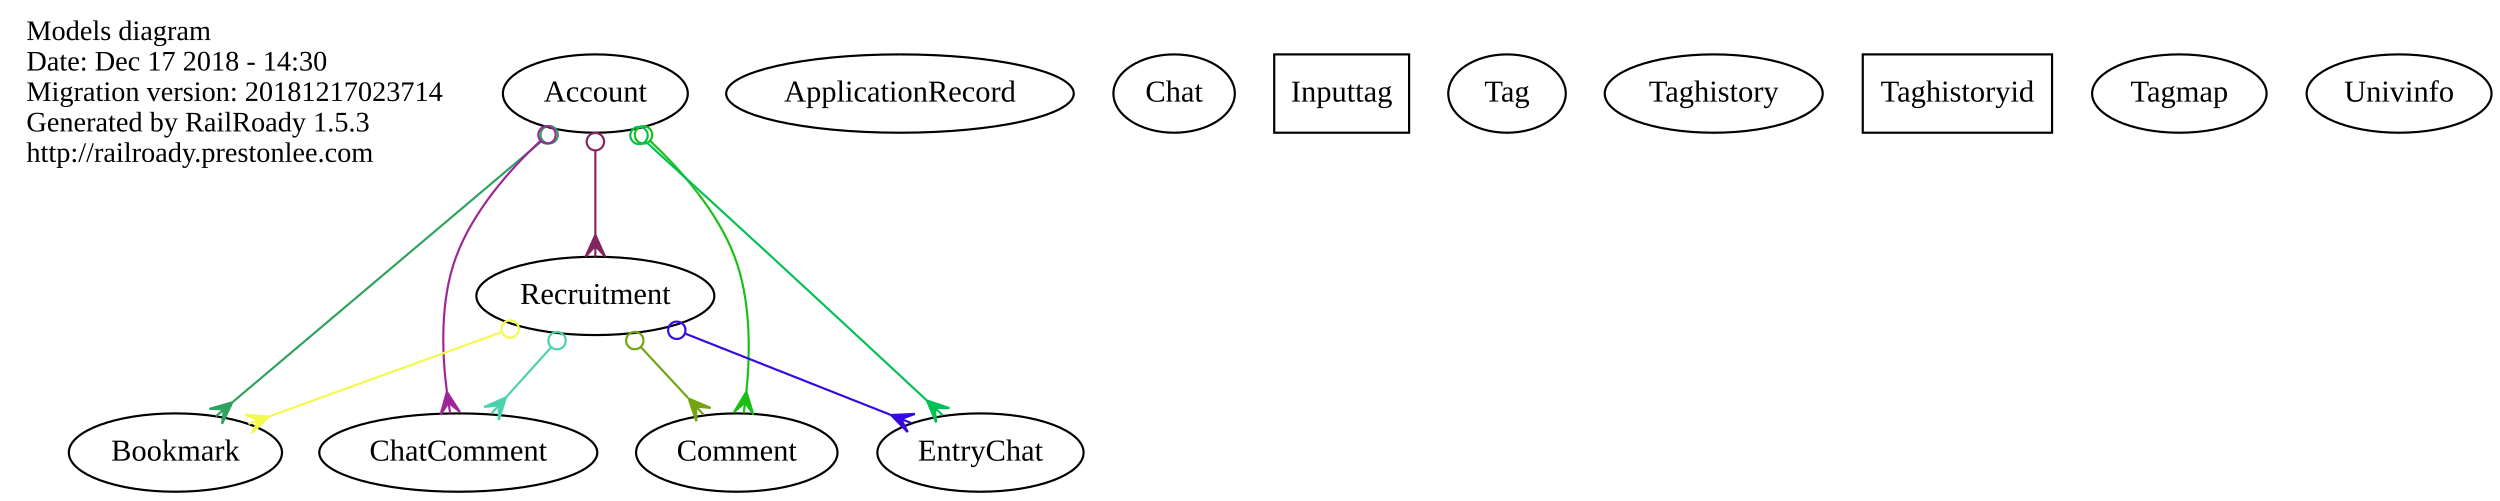
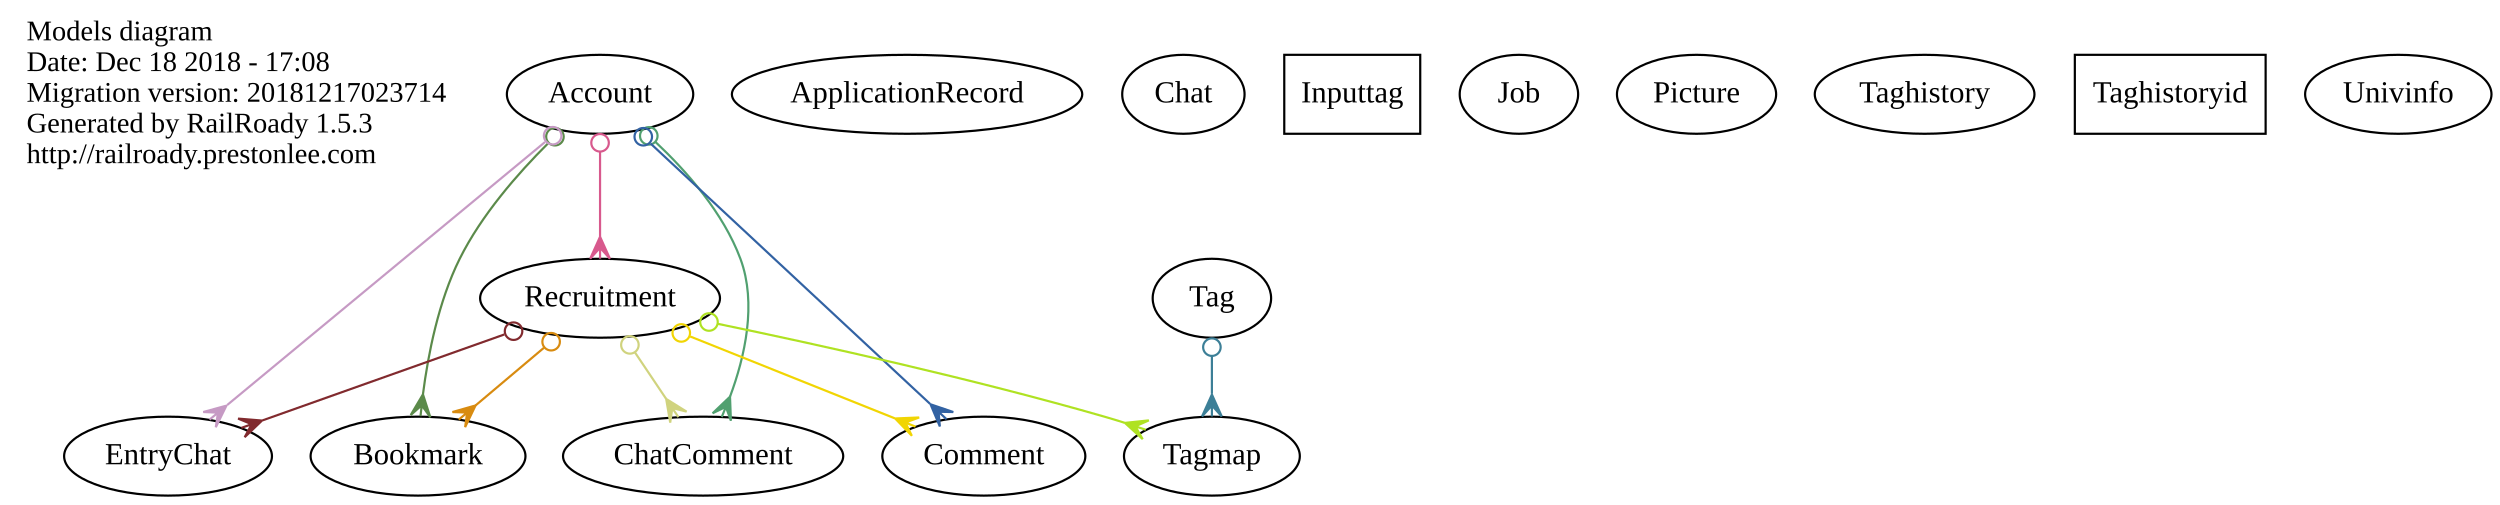
- <svg xmlns="http://www.w3.org/2000/svg" width="1149pt" height="230pt" viewBox="0.00 0.00 1148.75 230.00">
+ <svg xmlns="http://www.w3.org/2000/svg" width="1140pt" height="230pt" viewBox="0.00 0.00 1139.75 230.00">
  <g id="graph0" class="graph" transform="scale(1 1) rotate(0) translate(4 226)">
-     <polygon fill="none" stroke="none" points="-4,4 -4,-226 1144.75,-226 1144.75,4 -4,4" />
+     <polygon fill="none" stroke="none" points="-4,4 -4,-226 1135.75,-226 1135.75,4 -4,4" />
    <g id="node1" class="node">
      <text text-anchor="start" x="8" y="-207.6" font-family="Times New Roman,serif" font-size="13.00">Models diagram</text>
-       <text text-anchor="start" x="8" y="-193.6" font-family="Times New Roman,serif" font-size="13.00">Date: Dec 17 2018 - 14:30</text>
+       <text text-anchor="start" x="8" y="-193.6" font-family="Times New Roman,serif" font-size="13.00">Date: Dec 18 2018 - 17:08</text>
      <text text-anchor="start" x="8" y="-179.6" font-family="Times New Roman,serif" font-size="13.00">Migration version: 20181217023714</text>
      <text text-anchor="start" x="8" y="-165.6" font-family="Times New Roman,serif" font-size="13.00">Generated by RailRoady 1.5.3</text>
      <text text-anchor="start" x="8" y="-151.6" font-family="Times New Roman,serif" font-size="13.00">http://railroady.prestonlee.com</text>
    </g>
    <g id="node2" class="node">
      <ellipse fill="none" stroke="black" cx="269.5" cy="-183" rx="42.494" ry="18" />
      <text text-anchor="middle" x="269.5" y="-179.3" font-family="Times New Roman,serif" font-size="14.00">Account</text>
    </g>
    <g id="node4" class="node">
-       <ellipse fill="none" stroke="black" cx="76.5" cy="-18" rx="48.993" ry="18" />
-       <text text-anchor="middle" x="76.5" y="-14.3" font-family="Times New Roman,serif" font-size="14.00">Bookmark</text>
+       <ellipse fill="none" stroke="black" cx="186.5" cy="-18" rx="48.993" ry="18" />
+       <text text-anchor="middle" x="186.5" y="-14.3" font-family="Times New Roman,serif" font-size="14.00">Bookmark</text>
    </g>
    <g id="edge5" class="edge">
-       <path fill="none" stroke="#2ea25e" d="M244.926,-161.246C208.507,-130.488 140.481,-73.035 102.988,-41.371" />
-       <ellipse fill="none" stroke="#2ea25e" cx="248.287" cy="-164.084" rx="4" ry="4" />
-       <polygon fill="#2ea25e" stroke="#2ea25e" points="102.672,-41.104 97.936,-31.214 98.852,-37.878 95.032,-34.652 95.032,-34.652 95.032,-34.652 98.852,-37.878 92.129,-38.09 102.672,-41.104 102.672,-41.104" />
+       <path fill="none" stroke="#5b8a4a" d="M245.697,-160.532C231.925,-146.816 215.408,-127.913 205.5,-108 195.851,-88.608 191.088,-64.462 188.744,-46.215" />
+       <ellipse fill="none" stroke="#5b8a4a" cx="248.928" cy="-163.668" rx="4" ry="4" />
+       <polygon fill="#5b8a4a" stroke="#5b8a4a" points="188.74,-46.171 192.098,-35.732 188.183,-41.202 187.626,-36.233 187.626,-36.233 187.626,-36.233 188.183,-41.202 183.154,-36.735 188.74,-46.171 188.74,-46.171" />
    </g>
    <g id="node6" class="node">
-       <ellipse fill="none" stroke="black" cx="206.5" cy="-18" rx="63.889" ry="18" />
-       <text text-anchor="middle" x="206.5" y="-14.3" font-family="Times New Roman,serif" font-size="14.00">ChatComment</text>
+       <ellipse fill="none" stroke="black" cx="316.5" cy="-18" rx="63.889" ry="18" />
+       <text text-anchor="middle" x="316.5" y="-14.3" font-family="Times New Roman,serif" font-size="14.00">ChatComment</text>
    </g>
    <g id="edge4" class="edge">
-       <path fill="none" stroke="#9d2799" d="M244.262,-161.292C229.906,-147.812 213.281,-128.892 205.5,-108 198.106,-88.148 198.918,-64.035 201.268,-45.917" />
-       <ellipse fill="none" stroke="#9d2799" cx="247.282" cy="-164.036" rx="4" ry="4" />
-       <polygon fill="#9d2799" stroke="#9d2799" points="201.269,-45.906 207.227,-36.699 202.024,-40.963 202.778,-36.02 202.778,-36.02 202.778,-36.02 202.024,-40.963 198.33,-35.341 201.269,-45.906 201.269,-45.906" />
+       <path fill="none" stroke="#51a070" d="M294.738,-161.292C309.094,-147.812 325.719,-128.892 333.5,-108 341.097,-87.602 335.515,-63.252 328.781,-45.182" />
+       <ellipse fill="none" stroke="#51a070" cx="291.718" cy="-164.036" rx="4" ry="4" />
+       <polygon fill="#51a070" stroke="#51a070" points="328.756,-45.121 329.167,-34.163 326.877,-40.488 324.997,-35.855 324.997,-35.855 324.997,-35.855 326.877,-40.488 320.827,-37.546 328.756,-45.121 328.756,-45.121" />
    </g>
    <g id="node7" class="node">
-       <ellipse fill="none" stroke="black" cx="334.5" cy="-18" rx="46.292" ry="18" />
-       <text text-anchor="middle" x="334.5" y="-14.3" font-family="Times New Roman,serif" font-size="14.00">Comment</text>
+       <ellipse fill="none" stroke="black" cx="444.5" cy="-18" rx="46.292" ry="18" />
+       <text text-anchor="middle" x="444.5" y="-14.3" font-family="Times New Roman,serif" font-size="14.00">Comment</text>
    </g>
    <g id="edge2" class="edge">
-       <path fill="none" stroke="#1abf14" d="M294.655,-161.261C308.979,-147.77 325.602,-128.847 333.5,-108 340.97,-88.282 340.761,-64.299 338.937,-46.199" />
-       <ellipse fill="none" stroke="#1abf14" cx="291.645" cy="-164.005" rx="4" ry="4" />
-       <polygon fill="#1abf14" stroke="#1abf14" points="338.908,-45.965 342.15,-35.489 338.296,-41.002 337.684,-36.04 337.684,-36.04 337.684,-36.04 338.296,-41.002 333.218,-36.59 338.908,-45.965 338.908,-45.965" />
+       <path fill="none" stroke="#3262a3" d="M292.55,-160.53C325.568,-129.776 386.069,-73.424 419.916,-41.899" />
+       <ellipse fill="none" stroke="#3262a3" cx="289.207" cy="-163.645" rx="4" ry="4" />
+       <polygon fill="#3262a3" stroke="#3262a3" points="420.196,-41.637 430.581,-38.114 423.855,-38.229 427.514,-34.821 427.514,-34.821 427.514,-34.821 423.855,-38.229 424.447,-31.528 420.196,-41.637 420.196,-41.637" />
    </g>
    <g id="node8" class="node">
-       <ellipse fill="none" stroke="black" cx="446.5" cy="-18" rx="47.392" ry="18" />
-       <text text-anchor="middle" x="446.5" y="-14.3" font-family="Times New Roman,serif" font-size="14.00">EntryChat</text>
+       <ellipse fill="none" stroke="black" cx="72.5" cy="-18" rx="47.392" ry="18" />
+       <text text-anchor="middle" x="72.5" y="-14.3" font-family="Times New Roman,serif" font-size="14.00">EntryChat</text>
    </g>
    <g id="edge3" class="edge">
-       <path fill="none" stroke="#02c154" d="M292.724,-160.865C308.94,-146.088 331.074,-125.878 350.5,-108 374.752,-85.681 402.334,-60.088 421.69,-42.093" />
-       <ellipse fill="none" stroke="#02c154" cx="289.557" cy="-163.751" rx="4" ry="4" />
-       <polygon fill="#02c154" stroke="#02c154" points="421.87,-41.926 432.257,-38.411 425.531,-38.521 429.193,-35.116 429.193,-35.116 429.193,-35.116 425.531,-38.521 426.128,-31.821 421.87,-41.926 421.87,-41.926" />
+       <path fill="none" stroke="#c69ac4" d="M244.417,-161.246C207.243,-130.488 137.807,-73.035 99.537,-41.371" />
+       <ellipse fill="none" stroke="#c69ac4" cx="247.885" cy="-164.115" rx="4" ry="4" />
+       <polygon fill="#c69ac4" stroke="#c69ac4" points="99.121,-41.027 94.285,-31.185 95.269,-37.839 91.416,-34.652 91.416,-34.652 91.416,-34.652 95.269,-37.839 88.548,-38.119 99.121,-41.027 99.121,-41.027" />
    </g>
-     <g id="node10" class="node">
+     <g id="node12" class="node">
      <ellipse fill="none" stroke="black" cx="269.5" cy="-90" rx="54.691" ry="18" />
      <text text-anchor="middle" x="269.5" y="-86.3" font-family="Times New Roman,serif" font-size="14.00">Recruitment</text>
    </g>
    <g id="edge1" class="edge">
-       <path fill="none" stroke="#832561" d="M269.5,-156.729C269.5,-144.725 269.5,-130.362 269.5,-118.129" />
-       <ellipse fill="none" stroke="#832561" cx="269.5" cy="-160.884" rx="4" ry="4" />
-       <polygon fill="#832561" stroke="#832561" points="269.5,-118.04 274,-108.04 269.5,-113.04 269.5,-108.04 269.5,-108.04 269.5,-108.04 269.5,-113.04 265,-108.04 269.5,-118.04 269.5,-118.04" />
+       <path fill="none" stroke="#d8598d" d="M269.5,-156.729C269.5,-144.725 269.5,-130.362 269.5,-118.129" />
+       <ellipse fill="none" stroke="#d8598d" cx="269.5" cy="-160.884" rx="4" ry="4" />
+       <polygon fill="#d8598d" stroke="#d8598d" points="269.5,-118.04 274,-108.04 269.5,-113.04 269.5,-108.04 269.5,-108.04 269.5,-108.04 269.5,-113.04 265,-108.04 269.5,-118.04 269.5,-118.04" />
    </g>
    <g id="node3" class="node">
      <ellipse fill="none" stroke="black" cx="409.5" cy="-183" rx="79.886" ry="18" />
      <text text-anchor="middle" x="409.5" y="-179.3" font-family="Times New Roman,serif" font-size="14.00">ApplicationRecord</text>
    </g>
    <g id="node5" class="node">
      <ellipse fill="none" stroke="black" cx="535.5" cy="-183" rx="27.895" ry="18" />
      <text text-anchor="middle" x="535.5" y="-179.3" font-family="Times New Roman,serif" font-size="14.00">Chat</text>
    </g>
    <g id="node9" class="node">
      <polygon fill="none" stroke="black" points="643.5,-201 581.5,-201 581.5,-165 643.5,-165 643.5,-201" />
      <text text-anchor="middle" x="612.5" y="-179.3" font-family="Times New Roman,serif" font-size="14.00">Inputtag</text>
    </g>
-     <g id="edge9" class="edge">
-       <path fill="none" stroke="#f4fa49" d="M226.378,-73.36C194.533,-61.81 151.375,-46.157 119.548,-34.613" />
-       <ellipse fill="none" stroke="#f4fa49" cx="230.341" cy="-74.797" rx="4" ry="4" />
-       <polygon fill="#f4fa49" stroke="#f4fa49" points="119.46,-34.581 111.594,-26.942 114.76,-32.877 110.059,-31.172 110.059,-31.172 110.059,-31.172 114.76,-32.877 108.525,-35.402 119.46,-34.581 119.46,-34.581" />
+     <g id="node10" class="node">
+       <ellipse fill="none" stroke="black" cx="688.5" cy="-183" rx="27" ry="18" />
+       <text text-anchor="middle" x="688.5" y="-179.3" font-family="Times New Roman,serif" font-size="14.00">Job</text>
+     </g>
+     <g id="node11" class="node">
+       <ellipse fill="none" stroke="black" cx="769.5" cy="-183" rx="36.294" ry="18" />
+       <text text-anchor="middle" x="769.5" y="-179.3" font-family="Times New Roman,serif" font-size="14.00">Picture</text>
+     </g>
+     <g id="edge10" class="edge">
+       <path fill="none" stroke="#d88b10" d="M243.924,-67.43C234.019,-59.076 222.687,-49.519 212.721,-41.114" />
+       <ellipse fill="none" stroke="#d88b10" cx="247.192" cy="-70.186" rx="4" ry="4" />
+       <polygon fill="#d88b10" stroke="#d88b10" points="212.72,-41.113 207.976,-31.226 208.897,-37.889 205.075,-34.666 205.075,-34.666 205.075,-34.666 208.897,-37.889 202.174,-38.106 212.72,-41.113 212.72,-41.113" />
    </g>
    <g id="edge8" class="edge">
-       <path fill="none" stroke="#48d3ad" d="M248.974,-66.194C242.469,-58.965 235.25,-50.944 228.637,-43.596" />
-       <ellipse fill="none" stroke="#48d3ad" cx="251.894" cy="-69.438" rx="4" ry="4" />
-       <polygon fill="#48d3ad" stroke="#48d3ad" points="228.45,-43.389 225.105,-32.946 225.105,-39.673 221.761,-35.956 221.761,-35.956 221.761,-35.956 225.105,-39.673 218.416,-38.967 228.45,-43.389 228.45,-43.389" />
+       <path fill="none" stroke="#d0d37e" d="M285.426,-65.28C289.998,-58.47 294.999,-51.023 299.626,-44.131" />
+       <ellipse fill="none" stroke="#d0d37e" cx="283.107" cy="-68.734" rx="4" ry="4" />
+       <polygon fill="#d0d37e" stroke="#d0d37e" points="299.653,-44.091 308.963,-38.297 302.44,-39.94 305.227,-35.789 305.227,-35.789 305.227,-35.789 302.44,-39.94 301.491,-33.281 299.653,-44.091 299.653,-44.091" />
    </g>
    <g id="edge6" class="edge">
-       <path fill="none" stroke="#72a311" d="M290.501,-66.384C297.363,-58.994 305.01,-50.758 311.979,-43.253" />
-       <ellipse fill="none" stroke="#72a311" cx="287.626" cy="-69.48" rx="4" ry="4" />
-       <polygon fill="#72a311" stroke="#72a311" points="312.402,-42.798 322.504,-38.532 315.804,-39.134 319.206,-35.47 319.206,-35.47 319.206,-35.47 315.804,-39.134 315.909,-32.408 312.402,-42.798 312.402,-42.798" />
+       <path fill="none" stroke="#f1d503" d="M310.562,-72.575C338.683,-61.327 375.814,-46.475 403.846,-35.261" />
+       <ellipse fill="none" stroke="#f1d503" cx="306.542" cy="-74.183" rx="4" ry="4" />
+       <polygon fill="#f1d503" stroke="#f1d503" points="404.068,-35.173 415.024,-35.637 408.711,-33.316 413.353,-31.459 413.353,-31.459 413.353,-31.459 408.711,-33.316 411.682,-27.281 404.068,-35.173 404.068,-35.173" />
    </g>
    <g id="edge7" class="edge">
-       <path fill="none" stroke="#3609e4" d="M311.006,-72.585C339.355,-61.374 376.764,-46.579 405.091,-35.376" />
-       <ellipse fill="none" stroke="#3609e4" cx="306.929" cy="-74.198" rx="4" ry="4" />
-       <polygon fill="#3609e4" stroke="#3609e4" points="405.403,-35.253 416.358,-35.76 410.053,-33.414 414.703,-31.575 414.703,-31.575 414.703,-31.575 410.053,-33.414 413.048,-27.391 405.403,-35.253 405.403,-35.253" />
+       <path fill="none" stroke="#812a2e" d="M225.876,-73.499C193.078,-61.845 148.359,-45.955 115.671,-34.34" />
+       <ellipse fill="none" stroke="#812a2e" cx="230.056" cy="-74.984" rx="4" ry="4" />
+       <polygon fill="#812a2e" stroke="#812a2e" points="115.362,-34.23 107.446,-26.642 110.651,-32.556 105.939,-30.882 105.939,-30.882 105.939,-30.882 110.651,-32.556 104.433,-35.122 115.362,-34.23 115.362,-34.23" />
    </g>
-     <g id="node11" class="node">
-       <ellipse fill="none" stroke="black" cx="688.5" cy="-183" rx="27" ry="18" />
-       <text text-anchor="middle" x="688.5" y="-179.3" font-family="Times New Roman,serif" font-size="14.00">Tag</text>
+     <g id="node16" class="node">
+       <ellipse fill="none" stroke="black" cx="548.5" cy="-18" rx="40.094" ry="18" />
+       <text text-anchor="middle" x="548.5" y="-14.3" font-family="Times New Roman,serif" font-size="14.00">Tagmap</text>
    </g>
-     <g id="node12" class="node">
-       <ellipse fill="none" stroke="black" cx="783.5" cy="-183" rx="50.091" ry="18" />
-       <text text-anchor="middle" x="783.5" y="-179.3" font-family="Times New Roman,serif" font-size="14.00">Taghistory</text>
+     <g id="edge9" class="edge">
+       <path fill="none" stroke="#afe222" d="M323.157,-78.341C370.038,-68.624 439.754,-53.194 499.5,-36 502.476,-35.144 505.537,-34.211 508.605,-33.237" />
+       <ellipse fill="none" stroke="#afe222" cx="319.173" cy="-79.162" rx="4" ry="4" />
+       <polygon fill="#afe222" stroke="#afe222" points="508.843,-33.159 519.749,-34.307 513.593,-31.596 518.342,-30.032 518.342,-30.032 518.342,-30.032 513.593,-31.596 516.935,-25.758 508.843,-33.159 508.843,-33.159" />
    </g>
    <g id="node13" class="node">
-       <polygon fill="none" stroke="black" points="939,-201 852,-201 852,-165 939,-165 939,-201" />
-       <text text-anchor="middle" x="895.5" y="-179.3" font-family="Times New Roman,serif" font-size="14.00">Taghistoryid</text>
+       <ellipse fill="none" stroke="black" cx="548.5" cy="-90" rx="27" ry="18" />
+       <text text-anchor="middle" x="548.5" y="-86.3" font-family="Times New Roman,serif" font-size="14.00">Tag</text>
+     </g>
+     <g id="edge11" class="edge">
+       <path fill="none" stroke="#3c7f97" d="M548.5,-63.64C548.5,-58.063 548.5,-52.132 548.5,-46.476" />
+       <ellipse fill="none" stroke="#3c7f97" cx="548.5" cy="-67.697" rx="4" ry="4" />
+       <polygon fill="#3c7f97" stroke="#3c7f97" points="548.5,-46.104 553,-36.104 548.5,-41.104 548.5,-36.104 548.5,-36.104 548.5,-36.104 548.5,-41.104 544,-36.104 548.5,-46.104 548.5,-46.104" />
    </g>
    <g id="node14" class="node">
-       <ellipse fill="none" stroke="black" cx="997.5" cy="-183" rx="40.094" ry="18" />
-       <text text-anchor="middle" x="997.5" y="-179.3" font-family="Times New Roman,serif" font-size="14.00">Tagmap</text>
+       <ellipse fill="none" stroke="black" cx="873.5" cy="-183" rx="50.091" ry="18" />
+       <text text-anchor="middle" x="873.5" y="-179.3" font-family="Times New Roman,serif" font-size="14.00">Taghistory</text>
    </g>
    <g id="node15" class="node">
-       <ellipse fill="none" stroke="black" cx="1098.5" cy="-183" rx="42.494" ry="18" />
-       <text text-anchor="middle" x="1098.5" y="-179.3" font-family="Times New Roman,serif" font-size="14.00">Univinfo</text>
+       <polygon fill="none" stroke="black" points="1029,-201 942,-201 942,-165 1029,-165 1029,-201" />
+       <text text-anchor="middle" x="985.5" y="-179.3" font-family="Times New Roman,serif" font-size="14.00">Taghistoryid</text>
+     </g>
+     <g id="node17" class="node">
+       <ellipse fill="none" stroke="black" cx="1089.5" cy="-183" rx="42.494" ry="18" />
+       <text text-anchor="middle" x="1089.5" y="-179.3" font-family="Times New Roman,serif" font-size="14.00">Univinfo</text>
    </g>
  </g>
</svg>
